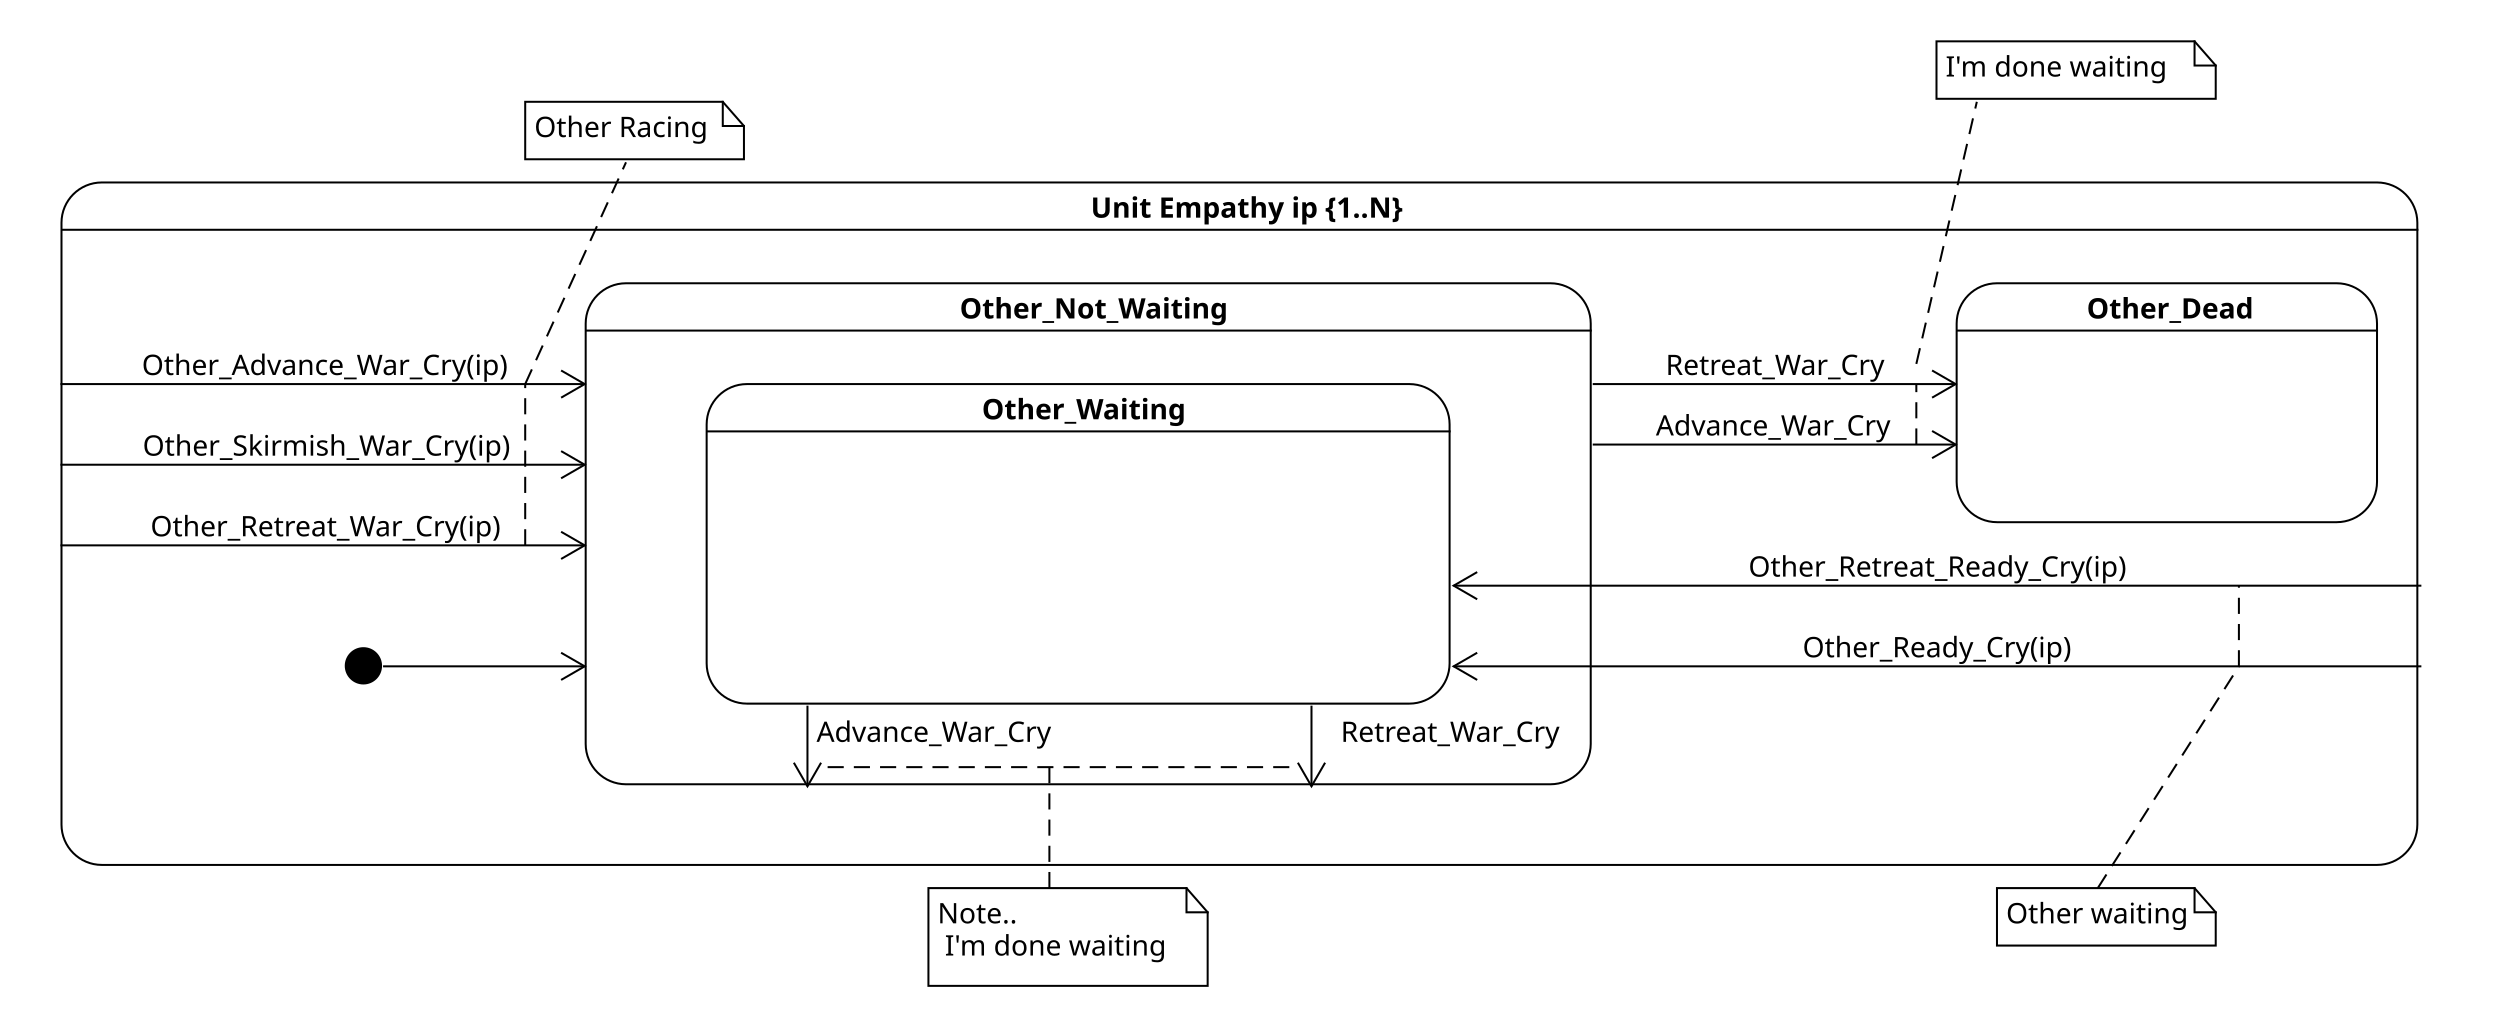
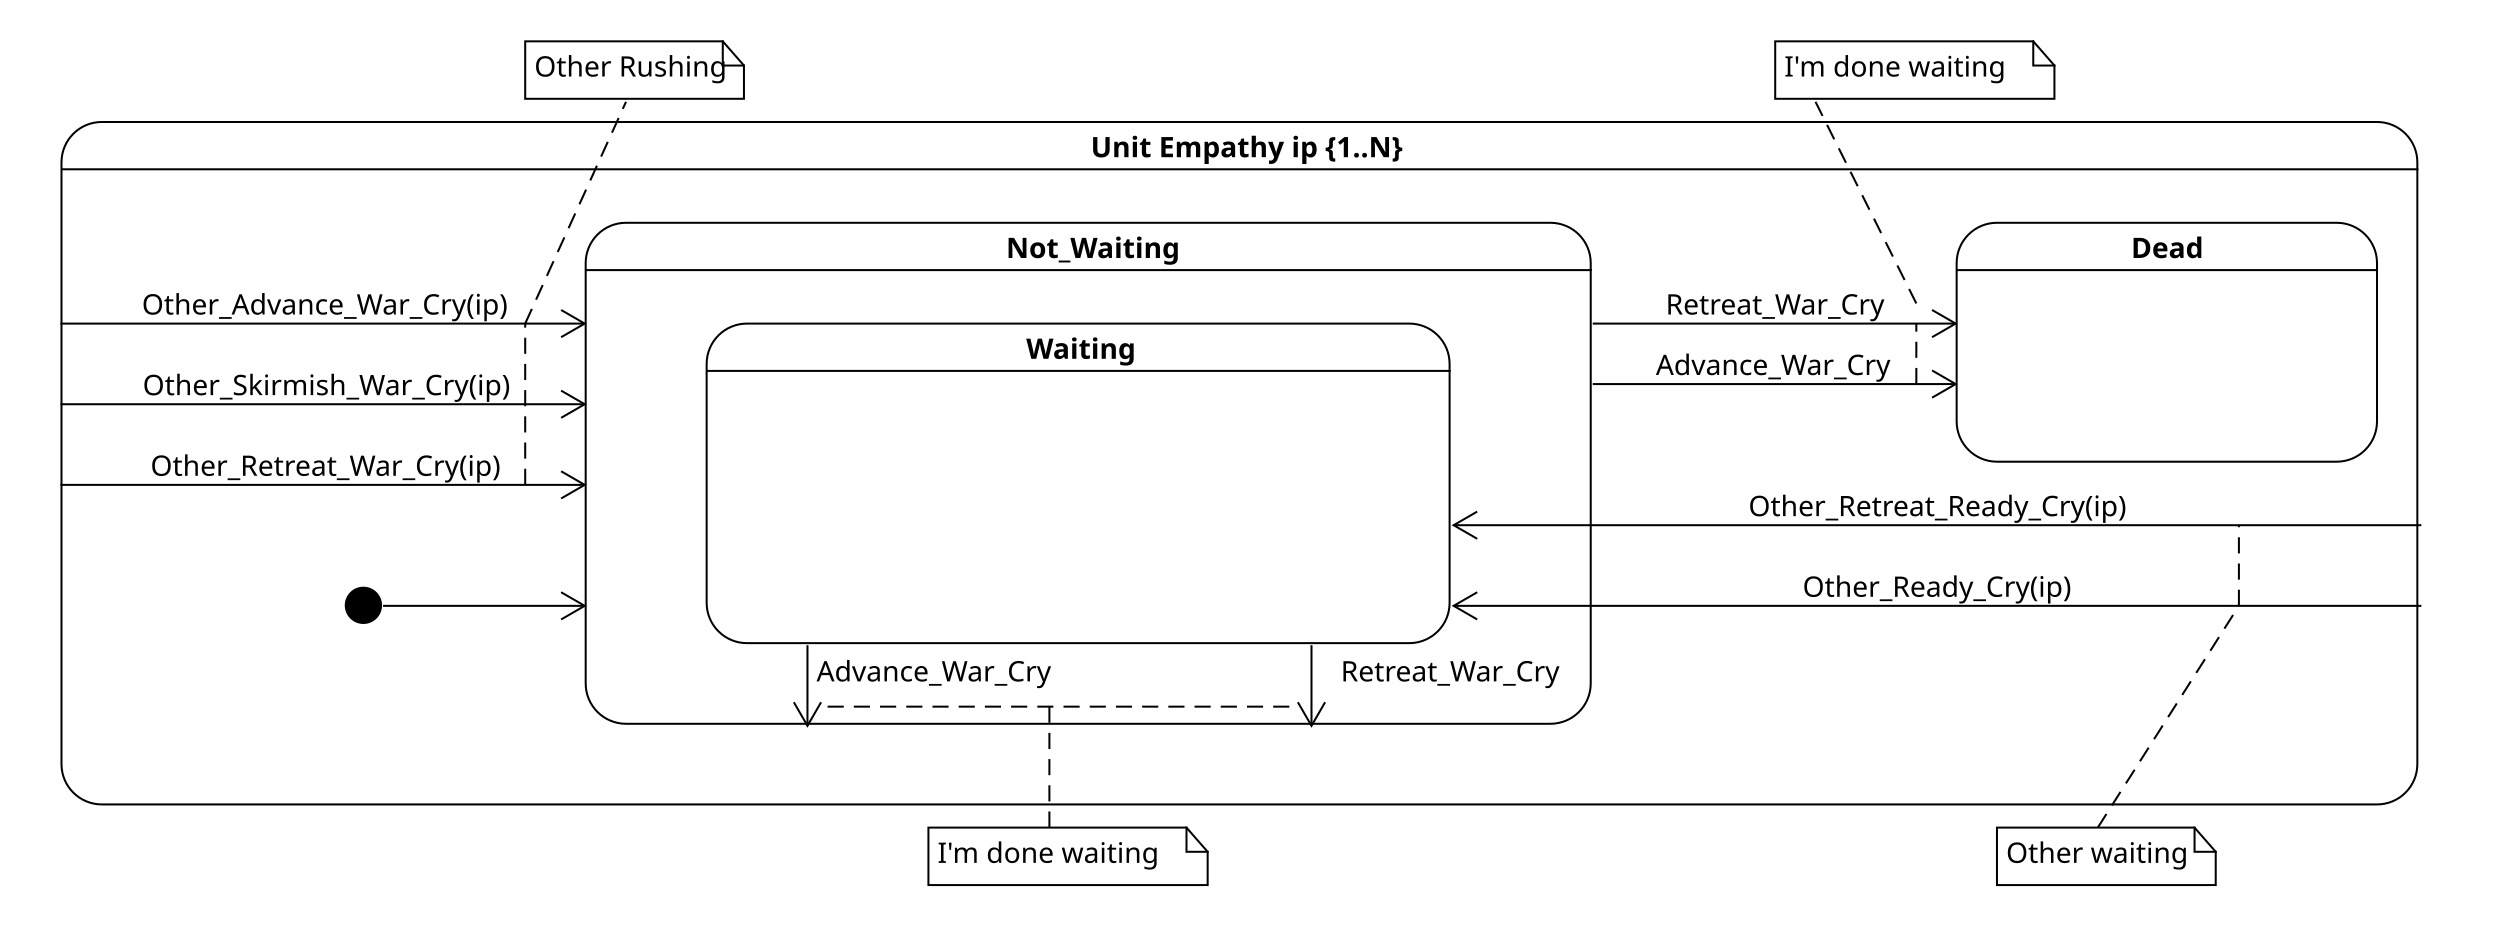
- <svg xmlns="http://www.w3.org/2000/svg" fill-opacity="1" color-rendering="auto" color-interpolation="auto" text-rendering="auto" stroke="black" stroke-linecap="square" width="1240" stroke-miterlimit="10" shape-rendering="auto" stroke-opacity="1" fill="black" stroke-dasharray="none" font-weight="normal" stroke-width="1" viewBox="80 100 1240 510" height="510" font-family="'Dialog'" font-style="normal" stroke-linejoin="miter" font-size="12px" stroke-dashoffset="0" image-rendering="auto">
+ <svg xmlns="http://www.w3.org/2000/svg" fill-opacity="1" color-rendering="auto" color-interpolation="auto" text-rendering="auto" stroke="black" stroke-linecap="square" width="1240" stroke-miterlimit="10" shape-rendering="auto" stroke-opacity="1" fill="black" stroke-dasharray="none" font-weight="normal" stroke-width="1" viewBox="90 130 1240 460" height="460" font-family="'Dialog'" font-style="normal" stroke-linejoin="miter" font-size="12px" stroke-dashoffset="0" image-rendering="auto">
  <defs id="genericDefs" />
  <g>
    <defs id="defs1">
      <clipPath clipPathUnits="userSpaceOnUse" id="clipPath1">
        <path d="M0 0 L2147483647 0 L2147483647 2147483647 L0 2147483647 L0 0 Z" />
      </clipPath>
      <clipPath clipPathUnits="userSpaceOnUse" id="clipPath2">
        <path d="M0 0 L0 30 L140 30 L140 0 Z" />
      </clipPath>
      <clipPath clipPathUnits="userSpaceOnUse" id="clipPath3">
-         <path d="M0 0 L0 50 L140 50 L140 0 Z" />
+         <path d="M0 0 L0 30 L110 30 L110 0 Z" />
      </clipPath>
      <clipPath clipPathUnits="userSpaceOnUse" id="clipPath4">
-         <path d="M0 0 L0 30 L110 30 L110 0 Z" />
+         <path d="M0 0 L0 30 L130 30 L130 0 Z" />
      </clipPath>
      <clipPath clipPathUnits="userSpaceOnUse" id="clipPath5">
-         <path d="M0 0 L0 30 L130 30 L130 0 Z" />
+         <path d="M0 0 L0 20 L20 20 L20 0 Z" />
      </clipPath>
      <clipPath clipPathUnits="userSpaceOnUse" id="clipPath6">
-         <path d="M0 0 L0 20 L20 20 L20 0 Z" />
+         <path d="M0 0 L0 120 L210 120 L210 0 Z" />
      </clipPath>
      <clipPath clipPathUnits="userSpaceOnUse" id="clipPath7">
-         <path d="M0 0 L0 120 L210 120 L210 0 Z" />
+         <path d="M0 0 L0 340 L1170 340 L1170 0 Z" />
      </clipPath>
      <clipPath clipPathUnits="userSpaceOnUse" id="clipPath8">
-         <path d="M0 0 L0 340 L1170 340 L1170 0 Z" />
+         <path d="M0 0 L0 250 L500 250 L500 0 Z" />
      </clipPath>
      <clipPath clipPathUnits="userSpaceOnUse" id="clipPath9">
-         <path d="M0 0 L0 250 L500 250 L500 0 Z" />
+         <path d="M0 0 L0 160 L370 160 L370 0 Z" />
      </clipPath>
      <clipPath clipPathUnits="userSpaceOnUse" id="clipPath10">
-         <path d="M0 0 L0 160 L370 160 L370 0 Z" />
+         <path d="M0 0 L0 130 L80 130 L80 0 Z" />
      </clipPath>
      <clipPath clipPathUnits="userSpaceOnUse" id="clipPath11">
-         <path d="M0 0 L0 160 L60 160 L60 0 Z" />
+         <path d="M0 0 L0 60 L30 60 L30 0 Z" />
      </clipPath>
      <clipPath clipPathUnits="userSpaceOnUse" id="clipPath12">
-         <path d="M0 0 L0 60 L30 60 L30 0 Z" />
+         <path d="M0 0 L0 90 L30 90 L30 0 Z" />
      </clipPath>
      <clipPath clipPathUnits="userSpaceOnUse" id="clipPath13">
-         <path d="M0 0 L0 90 L30 90 L30 0 Z" />
+         <path d="M0 0 L0 30 L260 30 L260 0 Z" />
      </clipPath>
      <clipPath clipPathUnits="userSpaceOnUse" id="clipPath14">
-         <path d="M0 0 L0 30 L260 30 L260 0 Z" />
+         <path d="M0 0 L0 140 L80 140 L80 0 Z" />
      </clipPath>
      <clipPath clipPathUnits="userSpaceOnUse" id="clipPath15">
-         <path d="M0 0 L0 140 L80 140 L80 0 Z" />
+         <path d="M0 0 L0 110 L30 110 L30 0 Z" />
      </clipPath>
      <clipPath clipPathUnits="userSpaceOnUse" id="clipPath16">
-         <path d="M0 0 L0 110 L30 110 L30 0 Z" />
+         <path d="M0 0 L0 140 L100 140 L100 0 Z" />
      </clipPath>
      <clipPath clipPathUnits="userSpaceOnUse" id="clipPath17">
-         <path d="M0 0 L0 140 L100 140 L100 0 Z" />
+         <path d="M0 0 L0 70 L30 70 L30 0 Z" />
      </clipPath>
      <clipPath clipPathUnits="userSpaceOnUse" id="clipPath18">
-         <path d="M0 0 L0 70 L30 70 L30 0 Z" />
+         <path d="M0 0 L0 40 L510 40 L510 0 Z" />
      </clipPath>
      <clipPath clipPathUnits="userSpaceOnUse" id="clipPath19">
-         <path d="M0 0 L0 40 L510 40 L510 0 Z" />
+         <path d="M0 0 L0 40 L210 40 L210 0 Z" />
      </clipPath>
      <clipPath clipPathUnits="userSpaceOnUse" id="clipPath20">
-         <path d="M0 0 L0 40 L210 40 L210 0 Z" />
-       </clipPath>
-       <clipPath clipPathUnits="userSpaceOnUse" id="clipPath21">
        <path d="M0 0 L0 40 L290 40 L290 0 Z" />
      </clipPath>
    </defs>
-     <g fill="rgb(255,255,255)" fill-opacity="0" transform="translate(1040,120)" stroke-opacity="0" stroke="rgb(255,255,255)">
+     <g fill="rgb(255,255,255)" fill-opacity="0" transform="translate(970,150)" stroke-opacity="0" stroke="rgb(255,255,255)">
      <path d="M0.5 0.5 L128.5 0.5 L139 12.5 L139 29 L0.5 29 Z" stroke="none" clip-path="url(#clipPath2)" />
    </g>
-     <g transform="translate(1040,120)">
+     <g transform="translate(970,150)">
      <path fill="none" d="M0.5 0.5 L128.5 0.5 L139 12.5 L139 29 L0.5 29 Z" clip-path="url(#clipPath2)" />
      <path fill="none" d="M128.5 0.5 L128.5 12.5 L139 12.5" clip-path="url(#clipPath2)" />
      <text x="5" font-size="14px" y="17.969" clip-path="url(#clipPath2)" font-family="sans-serif" stroke="none" xml:space="preserve">I'm done waiting</text>
    </g>
-     <g fill="rgb(255,255,255)" fill-opacity="0" transform="translate(540,540)" stroke-opacity="0" stroke="rgb(255,255,255)">
-       <path d="M0.5 0.5 L128.5 0.5 L139 12.5 L139 49 L0.5 49 Z" stroke="none" clip-path="url(#clipPath3)" />
-     </g>
-     <g transform="translate(540,540)">
-       <path fill="none" d="M0.5 0.5 L128.5 0.5 L139 12.5 L139 49 L0.5 49 Z" clip-path="url(#clipPath3)" />
-       <path fill="none" d="M128.5 0.5 L128.5 12.5 L139 12.5" clip-path="url(#clipPath3)" />
-       <text x="5" font-size="14px" y="17.969" clip-path="url(#clipPath3)" font-family="sans-serif" stroke="none" xml:space="preserve">Note..</text>
-       <text x="5" font-size="14px" y="33.938" clip-path="url(#clipPath3)" font-family="sans-serif" stroke="none" xml:space="preserve"> I'm done waiting</text>
-     </g>
-     <g fill="rgb(255,255,255)" fill-opacity="0" transform="translate(340,150)" stroke-opacity="0" stroke="rgb(255,255,255)">
-       <path d="M0.5 0.5 L98.5 0.5 L109 12.5 L109 29 L0.5 29 Z" stroke="none" clip-path="url(#clipPath4)" />
-     </g>
-     <g transform="translate(340,150)">
-       <path fill="none" d="M0.5 0.5 L98.5 0.5 L109 12.5 L109 29 L0.5 29 Z" clip-path="url(#clipPath4)" />
-       <path fill="none" d="M98.5 0.5 L98.5 12.5 L109 12.5" clip-path="url(#clipPath4)" />
-       <text x="5" font-size="14px" y="17.969" clip-path="url(#clipPath4)" font-family="sans-serif" stroke="none" xml:space="preserve">Other Racing</text>
-     </g>
-     <g fill="rgb(255,255,255)" fill-opacity="0" transform="translate(1070,540)" stroke-opacity="0" stroke="rgb(255,255,255)">
-       <path d="M0.5 0.5 L98.5 0.5 L109 12.5 L109 29 L0.5 29 Z" stroke="none" clip-path="url(#clipPath4)" />
-     </g>
-     <g transform="translate(1070,540)">
-       <path fill="none" d="M0.5 0.5 L98.5 0.5 L109 12.5 L109 29 L0.5 29 Z" clip-path="url(#clipPath4)" />
-       <path fill="none" d="M98.5 0.5 L98.5 12.5 L109 12.5" clip-path="url(#clipPath4)" />
-       <text x="5" font-size="14px" y="17.969" clip-path="url(#clipPath4)" font-family="sans-serif" stroke="none" xml:space="preserve">Other waiting</text>
-     </g>
-     <g font-family="sans-serif" font-size="14px" transform="translate(480,450)">
+     <g fill="rgb(255,255,255)" fill-opacity="0" transform="translate(550,540)" stroke-opacity="0" stroke="rgb(255,255,255)">
+       <path d="M0.5 0.5 L128.5 0.5 L139 12.5 L139 29 L0.5 29 Z" stroke="none" clip-path="url(#clipPath2)" />
+     </g>
+     <g transform="translate(550,540)">
+       <path fill="none" d="M0.5 0.5 L128.5 0.5 L139 12.5 L139 29 L0.5 29 Z" clip-path="url(#clipPath2)" />
+       <path fill="none" d="M128.5 0.5 L128.5 12.5 L139 12.5" clip-path="url(#clipPath2)" />
+       <text x="5" font-size="14px" y="17.969" clip-path="url(#clipPath2)" font-family="sans-serif" stroke="none" xml:space="preserve">I'm done waiting</text>
+     </g>
+     <g fill="rgb(255,255,255)" fill-opacity="0" transform="translate(350,150)" stroke-opacity="0" stroke="rgb(255,255,255)">
+       <path d="M0.5 0.5 L98.5 0.5 L109 12.5 L109 29 L0.5 29 Z" stroke="none" clip-path="url(#clipPath3)" />
+     </g>
+     <g transform="translate(350,150)">
+       <path fill="none" d="M0.5 0.5 L98.5 0.5 L109 12.5 L109 29 L0.5 29 Z" clip-path="url(#clipPath3)" />
+       <path fill="none" d="M98.5 0.5 L98.5 12.5 L109 12.5" clip-path="url(#clipPath3)" />
+       <text x="5" font-size="14px" y="17.969" clip-path="url(#clipPath3)" font-family="sans-serif" stroke="none" xml:space="preserve">Other Rushing</text>
+     </g>
+     <g fill="rgb(255,255,255)" fill-opacity="0" transform="translate(1080,540)" stroke-opacity="0" stroke="rgb(255,255,255)">
+       <path d="M0.5 0.5 L98.5 0.5 L109 12.5 L109 29 L0.5 29 Z" stroke="none" clip-path="url(#clipPath3)" />
+     </g>
+     <g transform="translate(1080,540)">
+       <path fill="none" d="M0.5 0.5 L98.5 0.5 L109 12.5 L109 29 L0.5 29 Z" clip-path="url(#clipPath3)" />
+       <path fill="none" d="M98.5 0.5 L98.5 12.5 L109 12.5" clip-path="url(#clipPath3)" />
+       <text x="5" font-size="14px" y="17.969" clip-path="url(#clipPath3)" font-family="sans-serif" stroke="none" xml:space="preserve">Other waiting</text>
+     </g>
+     <g font-family="sans-serif" font-size="14px" transform="translate(490,450)">
      <text x="5" xml:space="preserve" y="17.969" clip-path="url(#clipPath2)" stroke="none">Advance_War_Cry</text>
    </g>
-     <g font-family="sans-serif" font-size="14px" transform="translate(740,450)">
-       <text x="5" xml:space="preserve" y="17.969" clip-path="url(#clipPath5)" stroke="none">Retreat_War_Cry</text>
-     </g>
-     <g transform="translate(250,420)">
-       <circle r="8.75" clip-path="url(#clipPath6)" cx="10.25" cy="10.25" stroke="none" />
-       <circle fill="none" r="8.75" clip-path="url(#clipPath6)" cx="10.25" cy="10.25" />
-     </g>
-     <g fill="rgb(255,255,255)" fill-opacity="0" transform="translate(1050,240)" stroke-opacity="0" stroke="rgb(255,255,255)">
-       <rect x="0.5" y="0.5" clip-path="url(#clipPath7)" width="208.5" rx="20" ry="20" height="118.5" stroke="none" />
-     </g>
-     <g transform="translate(1050,240)">
-       <rect x="0.5" y="0.5" clip-path="url(#clipPath7)" fill="none" width="208.5" rx="20" ry="20" height="118.5" />
-       <text x="65" font-size="14px" y="17.969" clip-path="url(#clipPath7)" font-family="sans-serif" stroke="none" font-weight="bold" xml:space="preserve">Other_Dead</text>
-       <path fill="none" d="M1 23.969 L209 23.969" clip-path="url(#clipPath7)" />
-     </g>
-     <g fill="rgb(255,255,255)" fill-opacity="0" transform="translate(110,190)" stroke-opacity="0" stroke="rgb(255,255,255)">
-       <rect x="0.5" y="0.5" clip-path="url(#clipPath8)" width="1168.5" rx="20" ry="20" height="338.5" stroke="none" />
-     </g>
-     <g transform="translate(110,190)">
-       <rect x="0.5" y="0.5" clip-path="url(#clipPath8)" fill="none" width="1168.5" rx="20" ry="20" height="338.5" />
-       <text x="511" font-size="14px" y="17.969" clip-path="url(#clipPath8)" font-family="sans-serif" stroke="none" font-weight="bold" xml:space="preserve">Unit Empathy ip {1..N}</text>
-       <path fill="none" d="M1 23.969 L1169 23.969" clip-path="url(#clipPath8)" />
-     </g>
-     <g fill="rgb(255,255,255)" fill-opacity="0" transform="translate(370,240)" stroke-opacity="0" stroke="rgb(255,255,255)">
-       <rect x="0.5" y="0.5" clip-path="url(#clipPath9)" width="498.5" rx="20" ry="20" height="248.5" stroke="none" />
-     </g>
-     <g transform="translate(370,240)">
-       <rect x="0.5" y="0.5" clip-path="url(#clipPath9)" fill="none" width="498.5" rx="20" ry="20" height="248.5" />
-       <text x="186" font-size="14px" y="17.969" clip-path="url(#clipPath9)" font-family="sans-serif" stroke="none" font-weight="bold" xml:space="preserve">Other_Not_Waiting</text>
-       <path fill="none" d="M1 23.969 L499 23.969" clip-path="url(#clipPath9)" />
-     </g>
-     <g fill="rgb(255,255,255)" fill-opacity="0" transform="translate(430,290)" stroke-opacity="0" stroke="rgb(255,255,255)">
-       <rect x="0.5" y="0.5" clip-path="url(#clipPath10)" width="368.5" rx="20" ry="20" height="158.5" stroke="none" />
-     </g>
-     <g transform="translate(430,290)">
-       <rect x="0.5" y="0.5" clip-path="url(#clipPath10)" fill="none" width="368.5" rx="20" ry="20" height="158.5" />
-       <text x="137" font-size="14px" y="17.969" clip-path="url(#clipPath10)" font-family="sans-serif" stroke="none" font-weight="bold" xml:space="preserve">Other_Waiting</text>
-       <path fill="none" d="M1 23.969 L369 23.969" clip-path="url(#clipPath10)" />
-     </g>
-     <g stroke-dasharray="8,5" stroke-miterlimit="5" transform="translate(1020,140)" stroke-linecap="butt">
-       <path fill="none" d="M10.5 140.5 L40.5 10.5" clip-path="url(#clipPath11)" />
-     </g>
-     <g stroke-dasharray="8,5" stroke-miterlimit="5" transform="translate(1020,280)" stroke-linecap="butt">
-       <path fill="none" d="M10.5 40.5 L10.5 10.5" clip-path="url(#clipPath12)" />
-     </g>
-     <g stroke-dasharray="8,5" stroke-miterlimit="5" transform="translate(590,470)" stroke-linecap="butt">
-       <path fill="none" d="M10.5 70.5 L10.5 10.5" clip-path="url(#clipPath13)" />
-     </g>
-     <g stroke-dasharray="8,5" stroke-miterlimit="5" transform="translate(480,470)" stroke-linecap="butt">
-       <path fill="none" d="M10.5 10.5 L240.5 10.5" clip-path="url(#clipPath14)" />
-     </g>
-     <g stroke-dasharray="8,5" stroke-miterlimit="5" transform="translate(330,170)" stroke-linecap="butt">
-       <path fill="none" d="M10.5 120.5 L60.5 10.5" clip-path="url(#clipPath15)" />
-     </g>
-     <g stroke-dasharray="8,5" stroke-miterlimit="5" transform="translate(330,280)" stroke-linecap="butt">
-       <path fill="none" d="M10.5 90.5 L10.5 10.5" clip-path="url(#clipPath16)" />
-     </g>
-     <g stroke-dasharray="8,5" stroke-miterlimit="5" transform="translate(1110,420)" stroke-linecap="butt">
-       <path fill="none" d="M10.5 120.5 L80.5 10.5" clip-path="url(#clipPath17)" />
-     </g>
-     <g stroke-dasharray="8,5" stroke-miterlimit="5" transform="translate(1180,380)" stroke-linecap="butt">
-       <path fill="none" d="M10.5 50.5 L10.5 10.5" clip-path="url(#clipPath18)" />
-     </g>
-     <g transform="translate(470,440)">
-       <path fill="none" d="M10.5 10.5 L10.5 49.5" clip-path="url(#clipPath18)" />
-       <path fill="none" d="M4 38.742 L10.5 50 L17 38.742" clip-path="url(#clipPath18)" />
-     </g>
-     <g transform="translate(720,440)">
-       <path fill="none" d="M10.5 10.5 L10.5 49.5" clip-path="url(#clipPath18)" />
-       <path fill="none" d="M4 38.742 L10.5 50 L17 38.742" clip-path="url(#clipPath18)" />
+     <g font-family="sans-serif" font-size="14px" transform="translate(750,450)">
+       <text x="5" xml:space="preserve" y="17.969" clip-path="url(#clipPath4)" stroke="none">Retreat_War_Cry</text>
    </g>
    <g transform="translate(260,420)">
-       <path fill="none" d="M10.5 10.5 L109.5 10.5" clip-path="url(#clipPath5)" />
-       <path fill="none" d="M98.742 17 L110 10.5 L98.742 4" clip-path="url(#clipPath5)" />
-     </g>
-     <g transform="translate(790,410)">
-       <path fill="none" d="M490.5 20.5 L11.5 20.5" clip-path="url(#clipPath19)" />
-       <path fill="none" d="M22.258 14 L11 20.5 L22.258 27" clip-path="url(#clipPath19)" />
-       <text x="184.065" font-size="14px" y="16" clip-path="url(#clipPath19)" font-family="sans-serif" stroke="none" xml:space="preserve">Other_Ready_Cry(ip)</text>
-     </g>
-     <g transform="translate(860,300)">
-       <path fill="none" d="M10.5 20.5 L189.5 20.5" clip-path="url(#clipPath20)" />
-       <path fill="none" d="M178.742 27 L190 20.5 L178.742 14" clip-path="url(#clipPath20)" />
-       <text x="41.31" font-size="14px" y="16" clip-path="url(#clipPath20)" font-family="sans-serif" stroke="none" xml:space="preserve">Advance_War_Cry</text>
-     </g>
-     <g transform="translate(860,270)">
-       <path fill="none" d="M10.5 20.5 L189.5 20.5" clip-path="url(#clipPath20)" />
-       <path fill="none" d="M178.742 27 L190 20.5 L178.742 14" clip-path="url(#clipPath20)" />
-       <text x="46.151" font-size="14px" y="16" clip-path="url(#clipPath20)" font-family="sans-serif" stroke="none" xml:space="preserve">Retreat_War_Cry</text>
-     </g>
-     <g transform="translate(100,310)">
-       <path fill="none" d="M10.5 20.5 L269.5 20.5" clip-path="url(#clipPath21)" />
-       <path fill="none" d="M258.742 27 L270 20.5 L258.742 14" clip-path="url(#clipPath21)" />
-       <text x="50.741" font-size="14px" y="16" clip-path="url(#clipPath21)" font-family="sans-serif" stroke="none" xml:space="preserve">Other_Skirmish_War_Cry(ip)</text>
-     </g>
-     <g transform="translate(100,350)">
-       <path fill="none" d="M10.5 20.5 L269.5 20.5" clip-path="url(#clipPath21)" />
-       <path fill="none" d="M258.742 27 L270 20.5 L258.742 14" clip-path="url(#clipPath21)" />
-       <text x="54.62" font-size="14px" y="16" clip-path="url(#clipPath21)" font-family="sans-serif" stroke="none" xml:space="preserve">Other_Retreat_War_Cry(ip)</text>
-     </g>
-     <g transform="translate(100,270)">
-       <path fill="none" d="M10.5 20.5 L269.5 20.5" clip-path="url(#clipPath21)" />
-       <path fill="none" d="M258.742 27 L270 20.5 L258.742 14" clip-path="url(#clipPath21)" />
-       <text x="50.334" font-size="14px" y="16" clip-path="url(#clipPath21)" font-family="sans-serif" stroke="none" xml:space="preserve">Other_Advance_War_Cry(ip)</text>
-     </g>
-     <g transform="translate(790,370)">
-       <path fill="none" d="M490.5 20.5 L11.5 20.5" clip-path="url(#clipPath19)" />
-       <path fill="none" d="M22.258 14 L11 20.5 L22.258 27" clip-path="url(#clipPath19)" />
-       <text x="157.217" font-size="14px" y="16" clip-path="url(#clipPath19)" font-family="sans-serif" stroke="none" xml:space="preserve">Other_Retreat_Ready_Cry(ip)</text>
+       <circle r="8.75" clip-path="url(#clipPath5)" cx="10.25" cy="10.25" stroke="none" />
+       <circle fill="none" r="8.75" clip-path="url(#clipPath5)" cx="10.25" cy="10.25" />
+     </g>
+     <g fill="rgb(255,255,255)" fill-opacity="0" transform="translate(1060,240)" stroke-opacity="0" stroke="rgb(255,255,255)">
+       <rect x="0.5" y="0.5" clip-path="url(#clipPath6)" width="208.5" rx="20" ry="20" height="118.5" stroke="none" />
+     </g>
+     <g transform="translate(1060,240)">
+       <rect x="0.5" y="0.5" clip-path="url(#clipPath6)" fill="none" width="208.5" rx="20" ry="20" height="118.5" />
+       <text x="87" font-size="14px" y="17.969" clip-path="url(#clipPath6)" font-family="sans-serif" stroke="none" font-weight="bold" xml:space="preserve">Dead</text>
+       <path fill="none" d="M1 23.969 L209 23.969" clip-path="url(#clipPath6)" />
+     </g>
+     <g fill="rgb(255,255,255)" fill-opacity="0" transform="translate(120,190)" stroke-opacity="0" stroke="rgb(255,255,255)">
+       <rect x="0.5" y="0.5" clip-path="url(#clipPath7)" width="1168.5" rx="20" ry="20" height="338.5" stroke="none" />
+     </g>
+     <g transform="translate(120,190)">
+       <rect x="0.5" y="0.5" clip-path="url(#clipPath7)" fill="none" width="1168.5" rx="20" ry="20" height="338.5" />
+       <text x="511" font-size="14px" y="17.969" clip-path="url(#clipPath7)" font-family="sans-serif" stroke="none" font-weight="bold" xml:space="preserve">Unit Empathy ip {1..N}</text>
+       <path fill="none" d="M1 23.969 L1169 23.969" clip-path="url(#clipPath7)" />
+     </g>
+     <g fill="rgb(255,255,255)" fill-opacity="0" transform="translate(380,240)" stroke-opacity="0" stroke="rgb(255,255,255)">
+       <rect x="0.5" y="0.5" clip-path="url(#clipPath8)" width="498.5" rx="20" ry="20" height="248.5" stroke="none" />
+     </g>
+     <g transform="translate(380,240)">
+       <rect x="0.5" y="0.5" clip-path="url(#clipPath8)" fill="none" width="498.5" rx="20" ry="20" height="248.5" />
+       <text x="209" font-size="14px" y="17.969" clip-path="url(#clipPath8)" font-family="sans-serif" stroke="none" font-weight="bold" xml:space="preserve">Not_Waiting</text>
+       <path fill="none" d="M1 23.969 L499 23.969" clip-path="url(#clipPath8)" />
+     </g>
+     <g fill="rgb(255,255,255)" fill-opacity="0" transform="translate(440,290)" stroke-opacity="0" stroke="rgb(255,255,255)">
+       <rect x="0.5" y="0.5" clip-path="url(#clipPath9)" width="368.5" rx="20" ry="20" height="158.5" stroke="none" />
+     </g>
+     <g transform="translate(440,290)">
+       <rect x="0.5" y="0.5" clip-path="url(#clipPath9)" fill="none" width="368.5" rx="20" ry="20" height="158.5" />
+       <text x="159" font-size="14px" y="17.969" clip-path="url(#clipPath9)" font-family="sans-serif" stroke="none" font-weight="bold" xml:space="preserve">Waiting</text>
+       <path fill="none" d="M1 23.969 L369 23.969" clip-path="url(#clipPath9)" />
+     </g>
+     <g stroke-dasharray="8,5" stroke-miterlimit="5" transform="translate(980,170)" stroke-linecap="butt">
+       <path fill="none" d="M60.5 110.5 L10.5 10.5" clip-path="url(#clipPath10)" />
+     </g>
+     <g stroke-dasharray="8,5" stroke-miterlimit="5" transform="translate(1030,280)" stroke-linecap="butt">
+       <path fill="none" d="M10.5 40.5 L10.5 10.5" clip-path="url(#clipPath11)" />
+     </g>
+     <g stroke-dasharray="8,5" stroke-miterlimit="5" transform="translate(600,470)" stroke-linecap="butt">
+       <path fill="none" d="M10.5 70.5 L10.5 10.5" clip-path="url(#clipPath12)" />
+     </g>
+     <g stroke-dasharray="8,5" stroke-miterlimit="5" transform="translate(490,470)" stroke-linecap="butt">
+       <path fill="none" d="M10.5 10.5 L240.5 10.5" clip-path="url(#clipPath13)" />
+     </g>
+     <g stroke-dasharray="8,5" stroke-miterlimit="5" transform="translate(340,170)" stroke-linecap="butt">
+       <path fill="none" d="M10.5 120.5 L60.5 10.5" clip-path="url(#clipPath14)" />
+     </g>
+     <g stroke-dasharray="8,5" stroke-miterlimit="5" transform="translate(340,280)" stroke-linecap="butt">
+       <path fill="none" d="M10.5 90.5 L10.5 10.5" clip-path="url(#clipPath15)" />
+     </g>
+     <g stroke-dasharray="8,5" stroke-miterlimit="5" transform="translate(1120,420)" stroke-linecap="butt">
+       <path fill="none" d="M10.5 120.5 L80.5 10.5" clip-path="url(#clipPath16)" />
+     </g>
+     <g stroke-dasharray="8,5" stroke-miterlimit="5" transform="translate(1190,380)" stroke-linecap="butt">
+       <path fill="none" d="M10.5 50.5 L10.5 10.5" clip-path="url(#clipPath17)" />
+     </g>
+     <g transform="translate(480,440)">
+       <path fill="none" d="M10.5 10.5 L10.5 49.5" clip-path="url(#clipPath17)" />
+       <path fill="none" d="M4 38.742 L10.5 50 L17 38.742" clip-path="url(#clipPath17)" />
+     </g>
+     <g transform="translate(730,440)">
+       <path fill="none" d="M10.5 10.5 L10.5 49.5" clip-path="url(#clipPath17)" />
+       <path fill="none" d="M4 38.742 L10.5 50 L17 38.742" clip-path="url(#clipPath17)" />
+     </g>
+     <g transform="translate(270,420)">
+       <path fill="none" d="M10.5 10.5 L109.5 10.5" clip-path="url(#clipPath4)" />
+       <path fill="none" d="M98.742 17 L110 10.5 L98.742 4" clip-path="url(#clipPath4)" />
+     </g>
+     <g transform="translate(800,410)">
+       <path fill="none" d="M490.5 20.5 L11.5 20.5" clip-path="url(#clipPath18)" />
+       <path fill="none" d="M22.258 14 L11 20.5 L22.258 27" clip-path="url(#clipPath18)" />
+       <text x="184.065" font-size="14px" y="16" clip-path="url(#clipPath18)" font-family="sans-serif" stroke="none" xml:space="preserve">Other_Ready_Cry(ip)</text>
+     </g>
+     <g transform="translate(870,300)">
+       <path fill="none" d="M10.5 20.5 L189.5 20.5" clip-path="url(#clipPath19)" />
+       <path fill="none" d="M178.742 27 L190 20.5 L178.742 14" clip-path="url(#clipPath19)" />
+       <text x="41.31" font-size="14px" y="16" clip-path="url(#clipPath19)" font-family="sans-serif" stroke="none" xml:space="preserve">Advance_War_Cry</text>
+     </g>
+     <g transform="translate(870,270)">
+       <path fill="none" d="M10.5 20.5 L189.5 20.5" clip-path="url(#clipPath19)" />
+       <path fill="none" d="M178.742 27 L190 20.5 L178.742 14" clip-path="url(#clipPath19)" />
+       <text x="46.151" font-size="14px" y="16" clip-path="url(#clipPath19)" font-family="sans-serif" stroke="none" xml:space="preserve">Retreat_War_Cry</text>
+     </g>
+     <g transform="translate(110,310)">
+       <path fill="none" d="M10.5 20.5 L269.5 20.5" clip-path="url(#clipPath20)" />
+       <path fill="none" d="M258.742 27 L270 20.5 L258.742 14" clip-path="url(#clipPath20)" />
+       <text x="50.741" font-size="14px" y="16" clip-path="url(#clipPath20)" font-family="sans-serif" stroke="none" xml:space="preserve">Other_Skirmish_War_Cry(ip)</text>
+     </g>
+     <g transform="translate(110,350)">
+       <path fill="none" d="M10.5 20.5 L269.5 20.5" clip-path="url(#clipPath20)" />
+       <path fill="none" d="M258.742 27 L270 20.5 L258.742 14" clip-path="url(#clipPath20)" />
+       <text x="54.62" font-size="14px" y="16" clip-path="url(#clipPath20)" font-family="sans-serif" stroke="none" xml:space="preserve">Other_Retreat_War_Cry(ip)</text>
+     </g>
+     <g transform="translate(110,270)">
+       <path fill="none" d="M10.5 20.5 L269.5 20.5" clip-path="url(#clipPath20)" />
+       <path fill="none" d="M258.742 27 L270 20.5 L258.742 14" clip-path="url(#clipPath20)" />
+       <text x="50.334" font-size="14px" y="16" clip-path="url(#clipPath20)" font-family="sans-serif" stroke="none" xml:space="preserve">Other_Advance_War_Cry(ip)</text>
+     </g>
+     <g transform="translate(800,370)">
+       <path fill="none" d="M490.5 20.5 L11.5 20.5" clip-path="url(#clipPath18)" />
+       <path fill="none" d="M22.258 14 L11 20.5 L22.258 27" clip-path="url(#clipPath18)" />
+       <text x="157.217" font-size="14px" y="16" clip-path="url(#clipPath18)" font-family="sans-serif" stroke="none" xml:space="preserve">Other_Retreat_Ready_Cry(ip)</text>
    </g>
  </g>
</svg>
